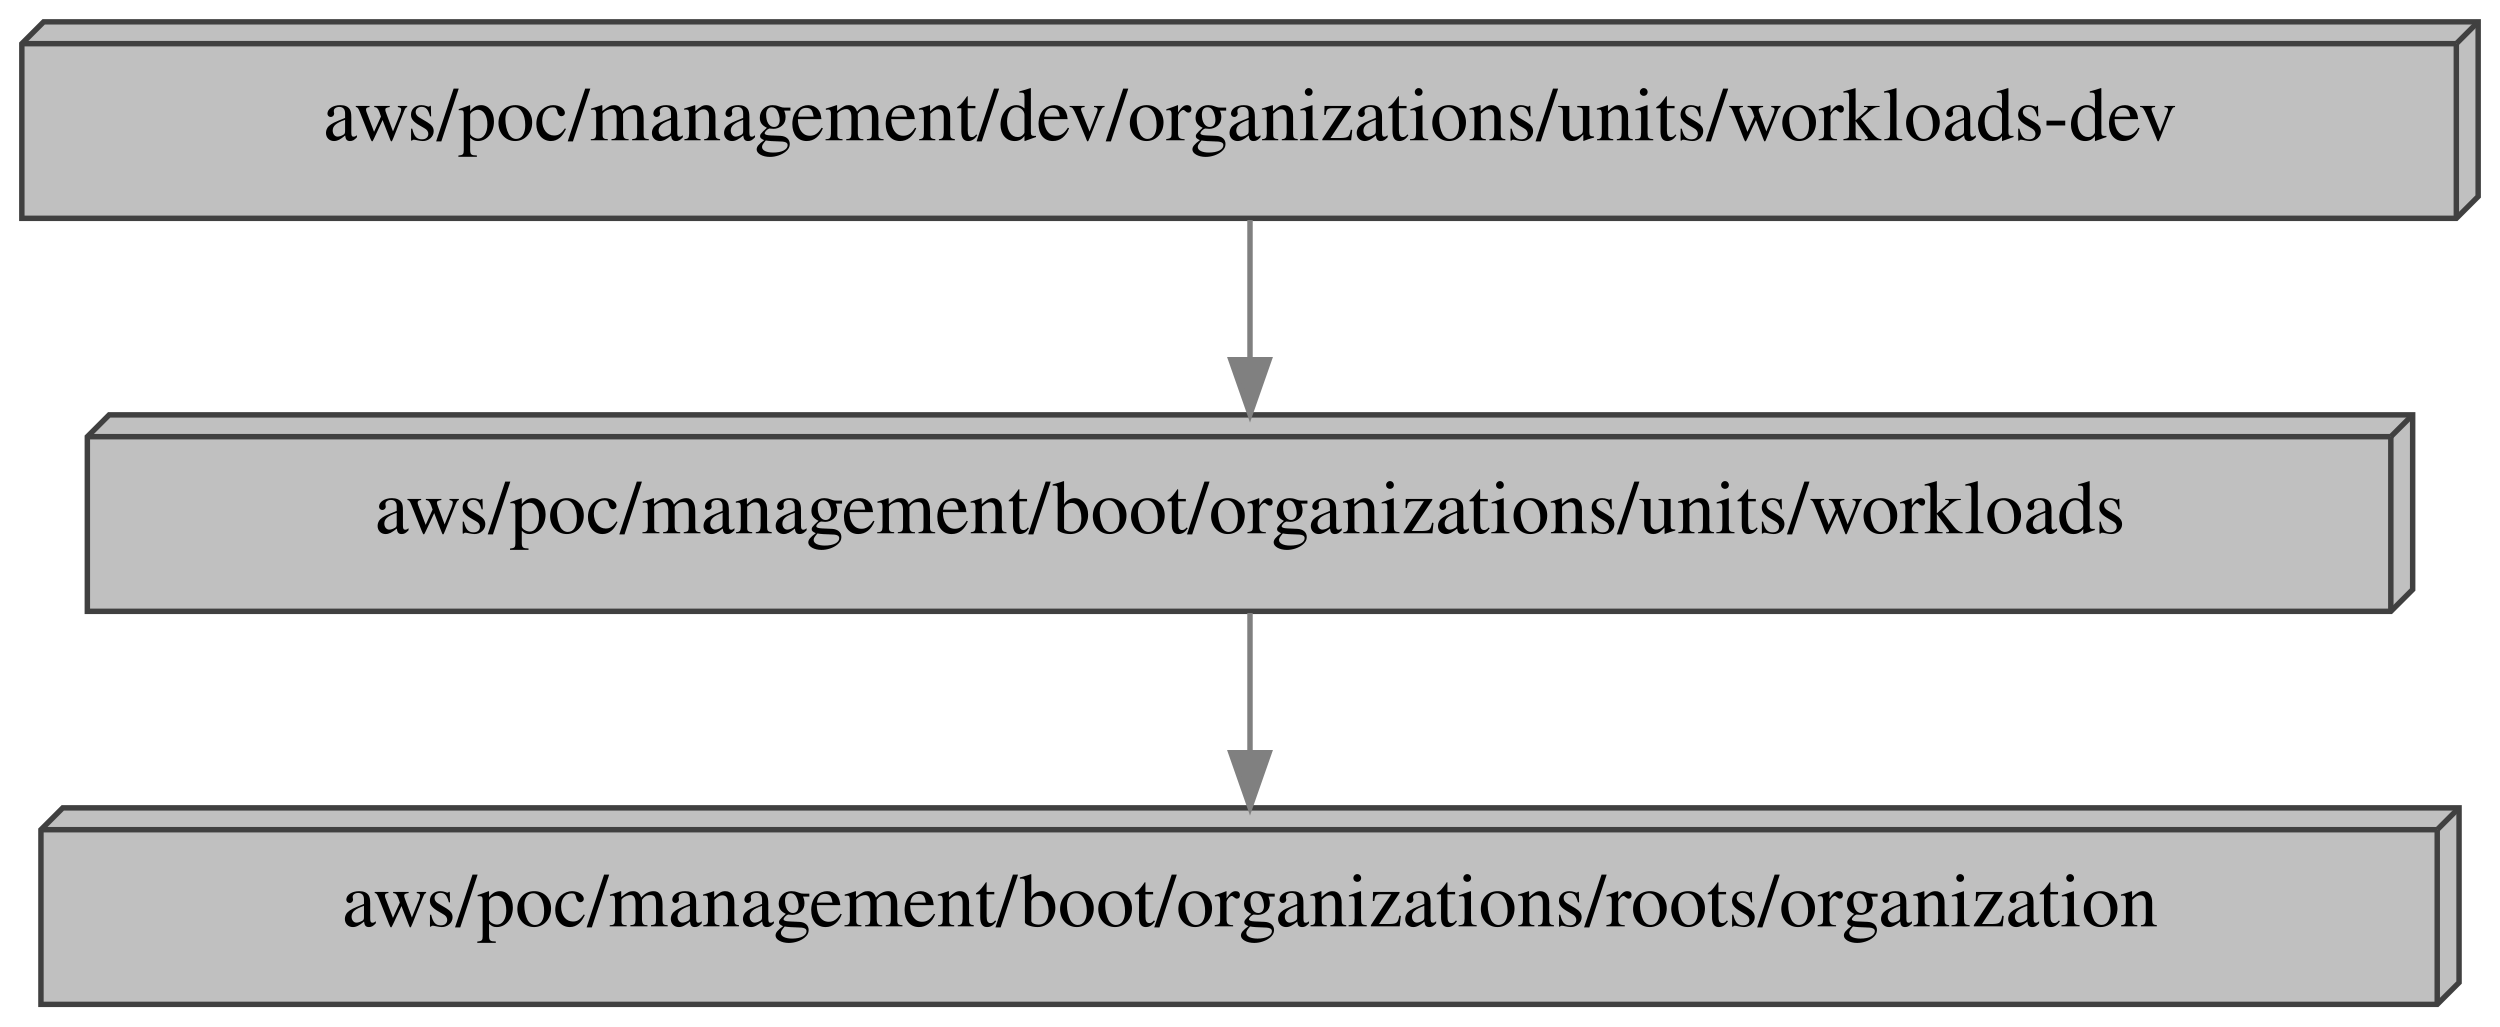
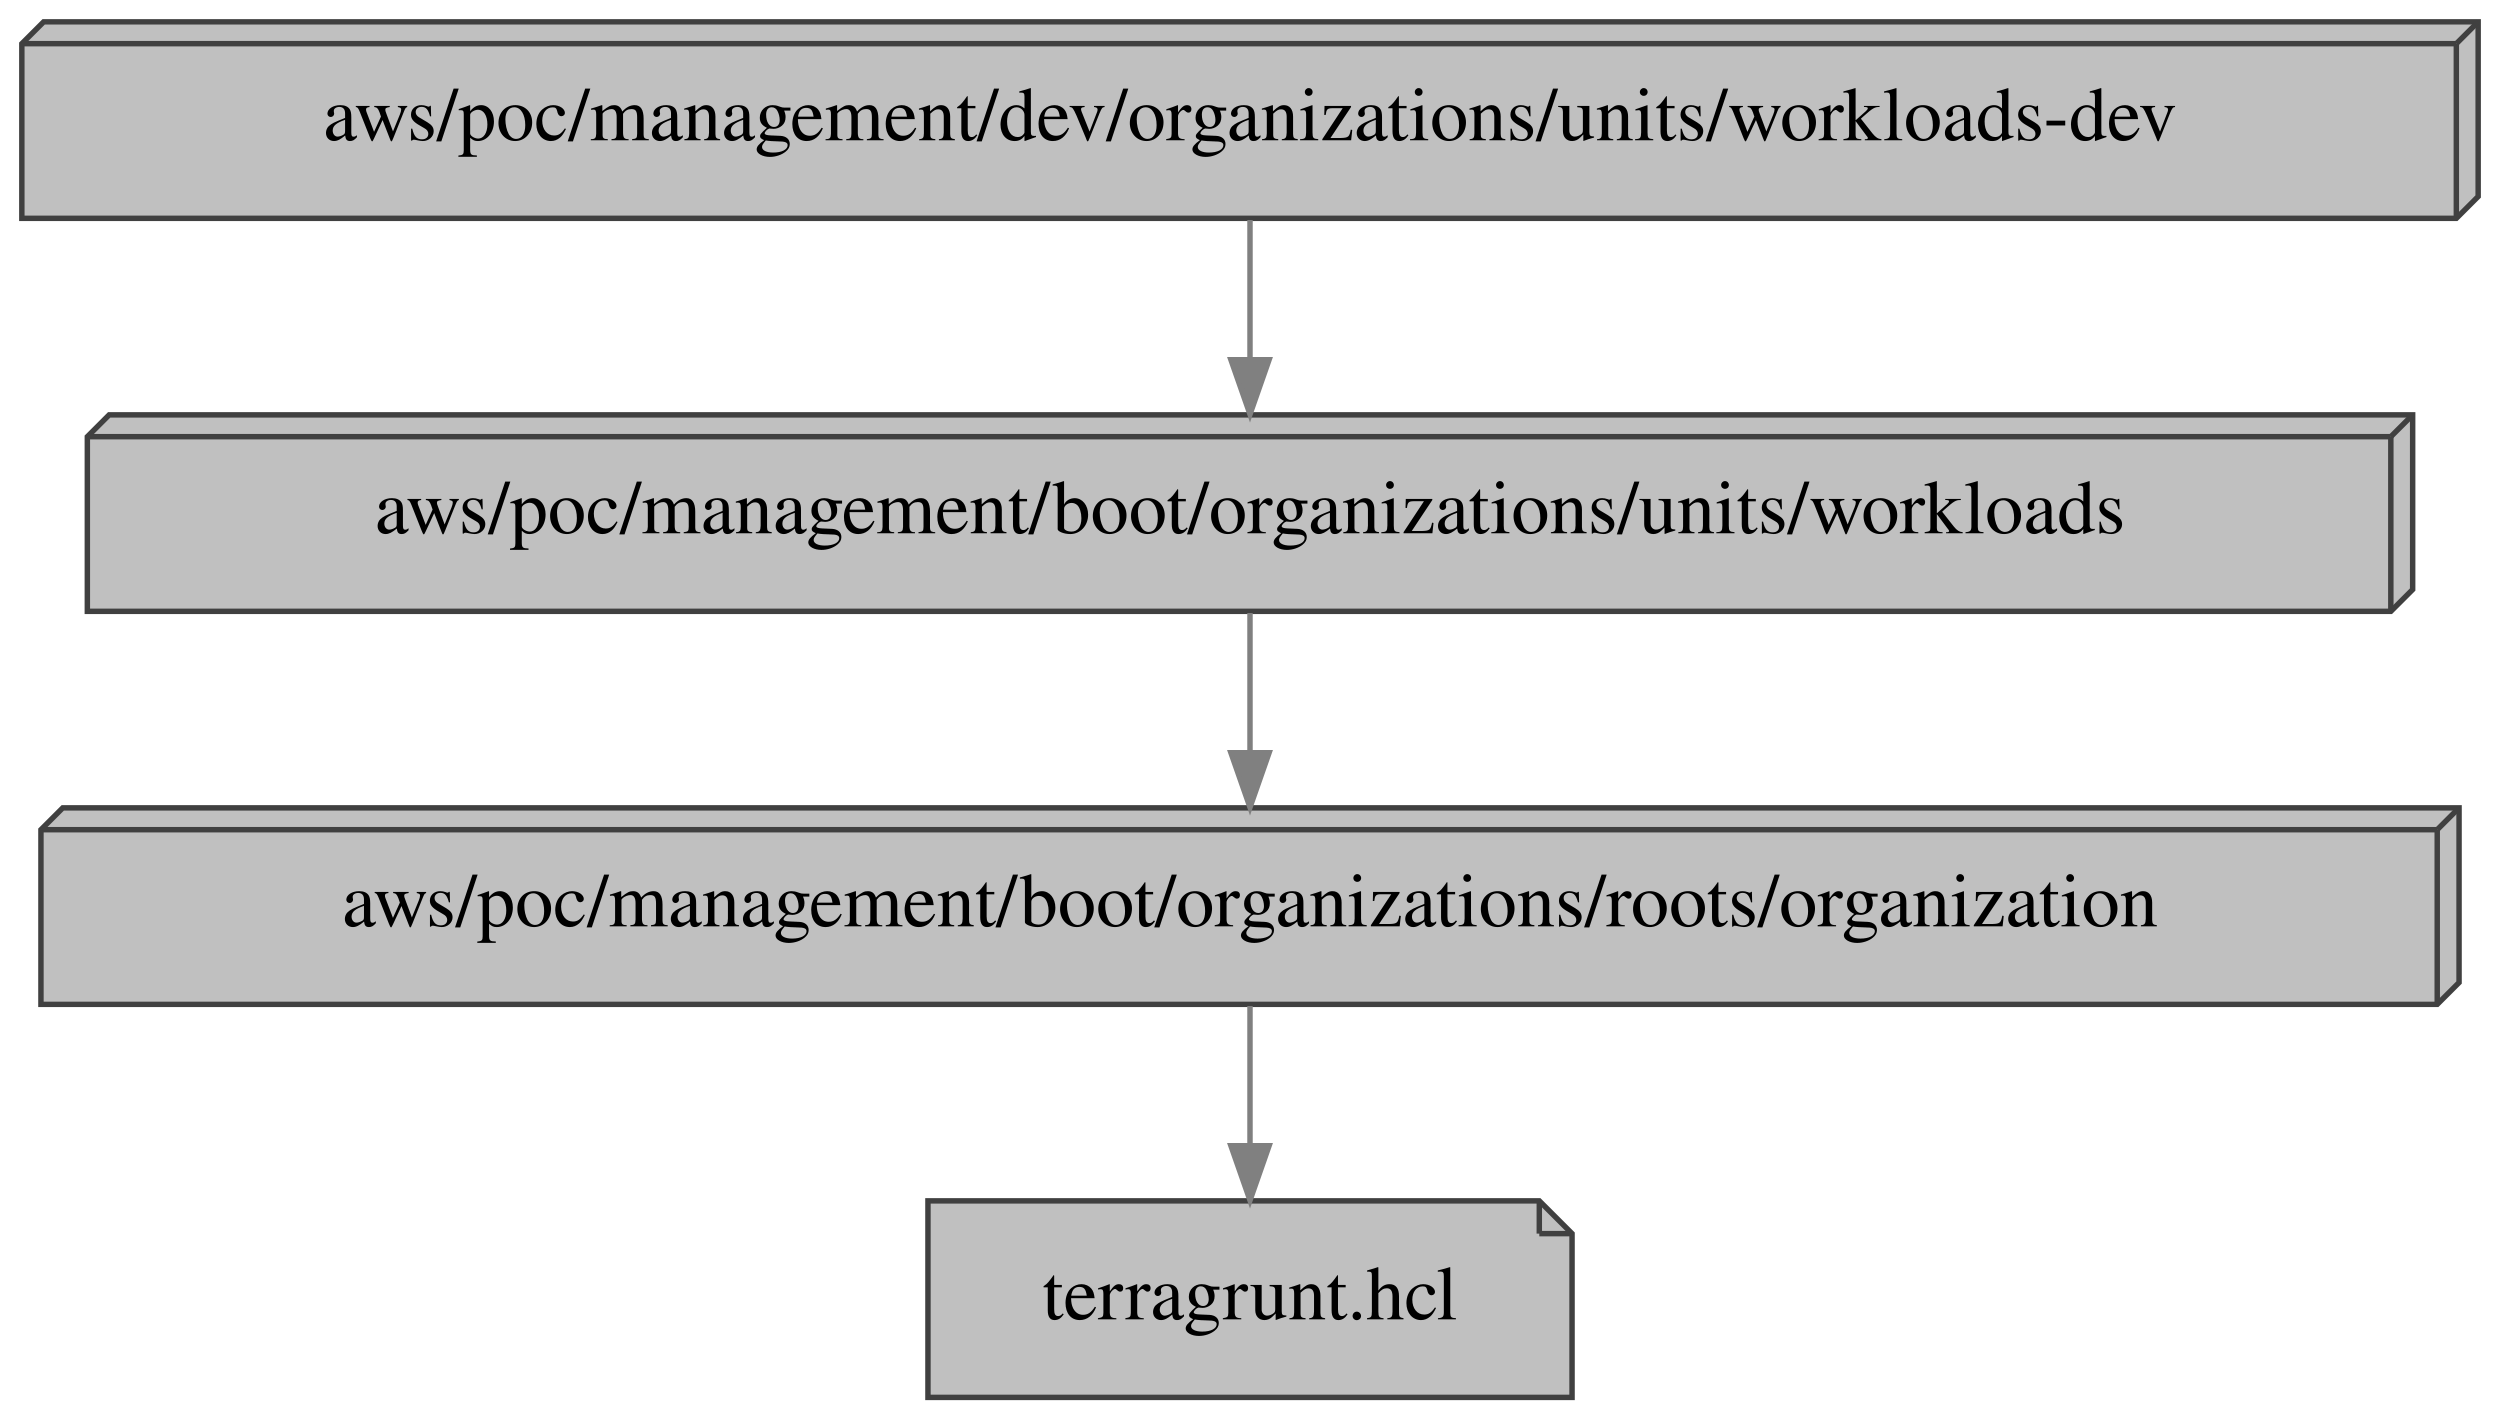
- <svg xmlns="http://www.w3.org/2000/svg" width="458pt" height="188pt" viewBox="0.00 0.00 458.00 188.00">
-   <g id="graph0" class="graph" transform="scale(1 1) rotate(0) translate(4 184)">
-     <polygon fill="transparent" stroke="transparent" points="-4,4 -4,-184 454,-184 454,4 -4,4" />
+ <svg xmlns="http://www.w3.org/2000/svg" width="458pt" height="260pt" viewBox="0.00 0.00 458.00 260.00">
+   <g id="graph0" class="graph" transform="scale(1 1) rotate(0) translate(4 256)">
+     <polygon fill="transparent" stroke="transparent" points="-4,4 -4,-256 454,-256 454,4 -4,4" />
    <g id="node1" class="node">
-       <polygon fill="#c0c0c0" stroke="#404040" points="446.5,-36 7.5,-36 3.5,-32 3.5,0 442.5,0 446.5,-4 446.5,-36" />
-       <polyline fill="none" stroke="#404040" points="442.5,-32 3.5,-32 " />
-       <polyline fill="none" stroke="#404040" points="442.5,-32 442.5,0 " />
-       <polyline fill="none" stroke="#404040" points="442.5,-32 446.5,-36 " />
-       <text text-anchor="middle" x="225" y="-14.3" font-family="Times,serif" font-size="14.00">aws/poc/management/boot/organizations/roots/organization</text>
+       <polygon fill="#c0c0c0" stroke="#404040" points="278,-36 166,-36 166,0 284,0 284,-30 278,-36" />
+       <polyline fill="none" stroke="#404040" points="278,-36 278,-30 " />
+       <polyline fill="none" stroke="#404040" points="284,-30 278,-30 " />
+       <text text-anchor="middle" x="225" y="-14.3" font-family="Times,serif" font-size="14.00">terragrunt.hcl</text>
    </g>
    <g id="node2" class="node">
-       <polygon fill="#c0c0c0" stroke="#404040" points="438,-108 16,-108 12,-104 12,-72 434,-72 438,-76 438,-108" />
-       <polyline fill="none" stroke="#404040" points="434,-104 12,-104 " />
-       <polyline fill="none" stroke="#404040" points="434,-104 434,-72 " />
-       <polyline fill="none" stroke="#404040" points="434,-104 438,-108 " />
-       <text text-anchor="middle" x="225" y="-86.3" font-family="Times,serif" font-size="14.00">aws/poc/management/boot/organizations/units/workloads</text>
+       <polygon fill="#c0c0c0" stroke="#404040" points="446.5,-108 7.5,-108 3.5,-104 3.5,-72 442.5,-72 446.5,-76 446.5,-108" />
+       <polyline fill="none" stroke="#404040" points="442.5,-104 3.5,-104 " />
+       <polyline fill="none" stroke="#404040" points="442.5,-104 442.5,-72 " />
+       <polyline fill="none" stroke="#404040" points="442.5,-104 446.5,-108 " />
+       <text text-anchor="middle" x="225" y="-86.3" font-family="Times,serif" font-size="14.00">aws/poc/management/boot/organizations/roots/organization</text>
    </g>
    <g id="edge1" class="edge">
      <path fill="none" stroke="#808080" d="M225,-71.7C225,-63.98 225,-54.71 225,-46.11" />
      <polygon fill="#808080" stroke="#808080" points="228.5,-46.1 225,-36.1 221.5,-46.1 228.5,-46.1" />
    </g>
    <g id="node3" class="node">
-       <polygon fill="#c0c0c0" stroke="#404040" points="450,-180 4,-180 0,-176 0,-144 446,-144 450,-148 450,-180" />
-       <polyline fill="none" stroke="#404040" points="446,-176 0,-176 " />
-       <polyline fill="none" stroke="#404040" points="446,-176 446,-144 " />
-       <polyline fill="none" stroke="#404040" points="446,-176 450,-180 " />
-       <text text-anchor="middle" x="225" y="-158.3" font-family="Times,serif" font-size="14.00">aws/poc/management/dev/organizations/units/workloads-dev</text>
+       <polygon fill="#c0c0c0" stroke="#404040" points="438,-180 16,-180 12,-176 12,-144 434,-144 438,-148 438,-180" />
+       <polyline fill="none" stroke="#404040" points="434,-176 12,-176 " />
+       <polyline fill="none" stroke="#404040" points="434,-176 434,-144 " />
+       <polyline fill="none" stroke="#404040" points="434,-176 438,-180 " />
+       <text text-anchor="middle" x="225" y="-158.3" font-family="Times,serif" font-size="14.00">aws/poc/management/boot/organizations/units/workloads</text>
    </g>
    <g id="edge2" class="edge">
      <path fill="none" stroke="#808080" d="M225,-143.7C225,-135.98 225,-126.71 225,-118.11" />
      <polygon fill="#808080" stroke="#808080" points="228.5,-118.1 225,-108.1 221.5,-118.1 228.5,-118.1" />
    </g>
+     <g id="node4" class="node">
+       <polygon fill="#c0c0c0" stroke="#404040" points="450,-252 4,-252 0,-248 0,-216 446,-216 450,-220 450,-252" />
+       <polyline fill="none" stroke="#404040" points="446,-248 0,-248 " />
+       <polyline fill="none" stroke="#404040" points="446,-248 446,-216 " />
+       <polyline fill="none" stroke="#404040" points="446,-248 450,-252 " />
+       <text text-anchor="middle" x="225" y="-230.3" font-family="Times,serif" font-size="14.00">aws/poc/management/dev/organizations/units/workloads-dev</text>
+     </g>
+     <g id="edge3" class="edge">
+       <path fill="none" stroke="#808080" d="M225,-215.7C225,-207.98 225,-198.71 225,-190.11" />
+       <polygon fill="#808080" stroke="#808080" points="228.5,-190.1 225,-180.1 221.5,-190.1 228.5,-190.1" />
+     </g>
  </g>
</svg>
